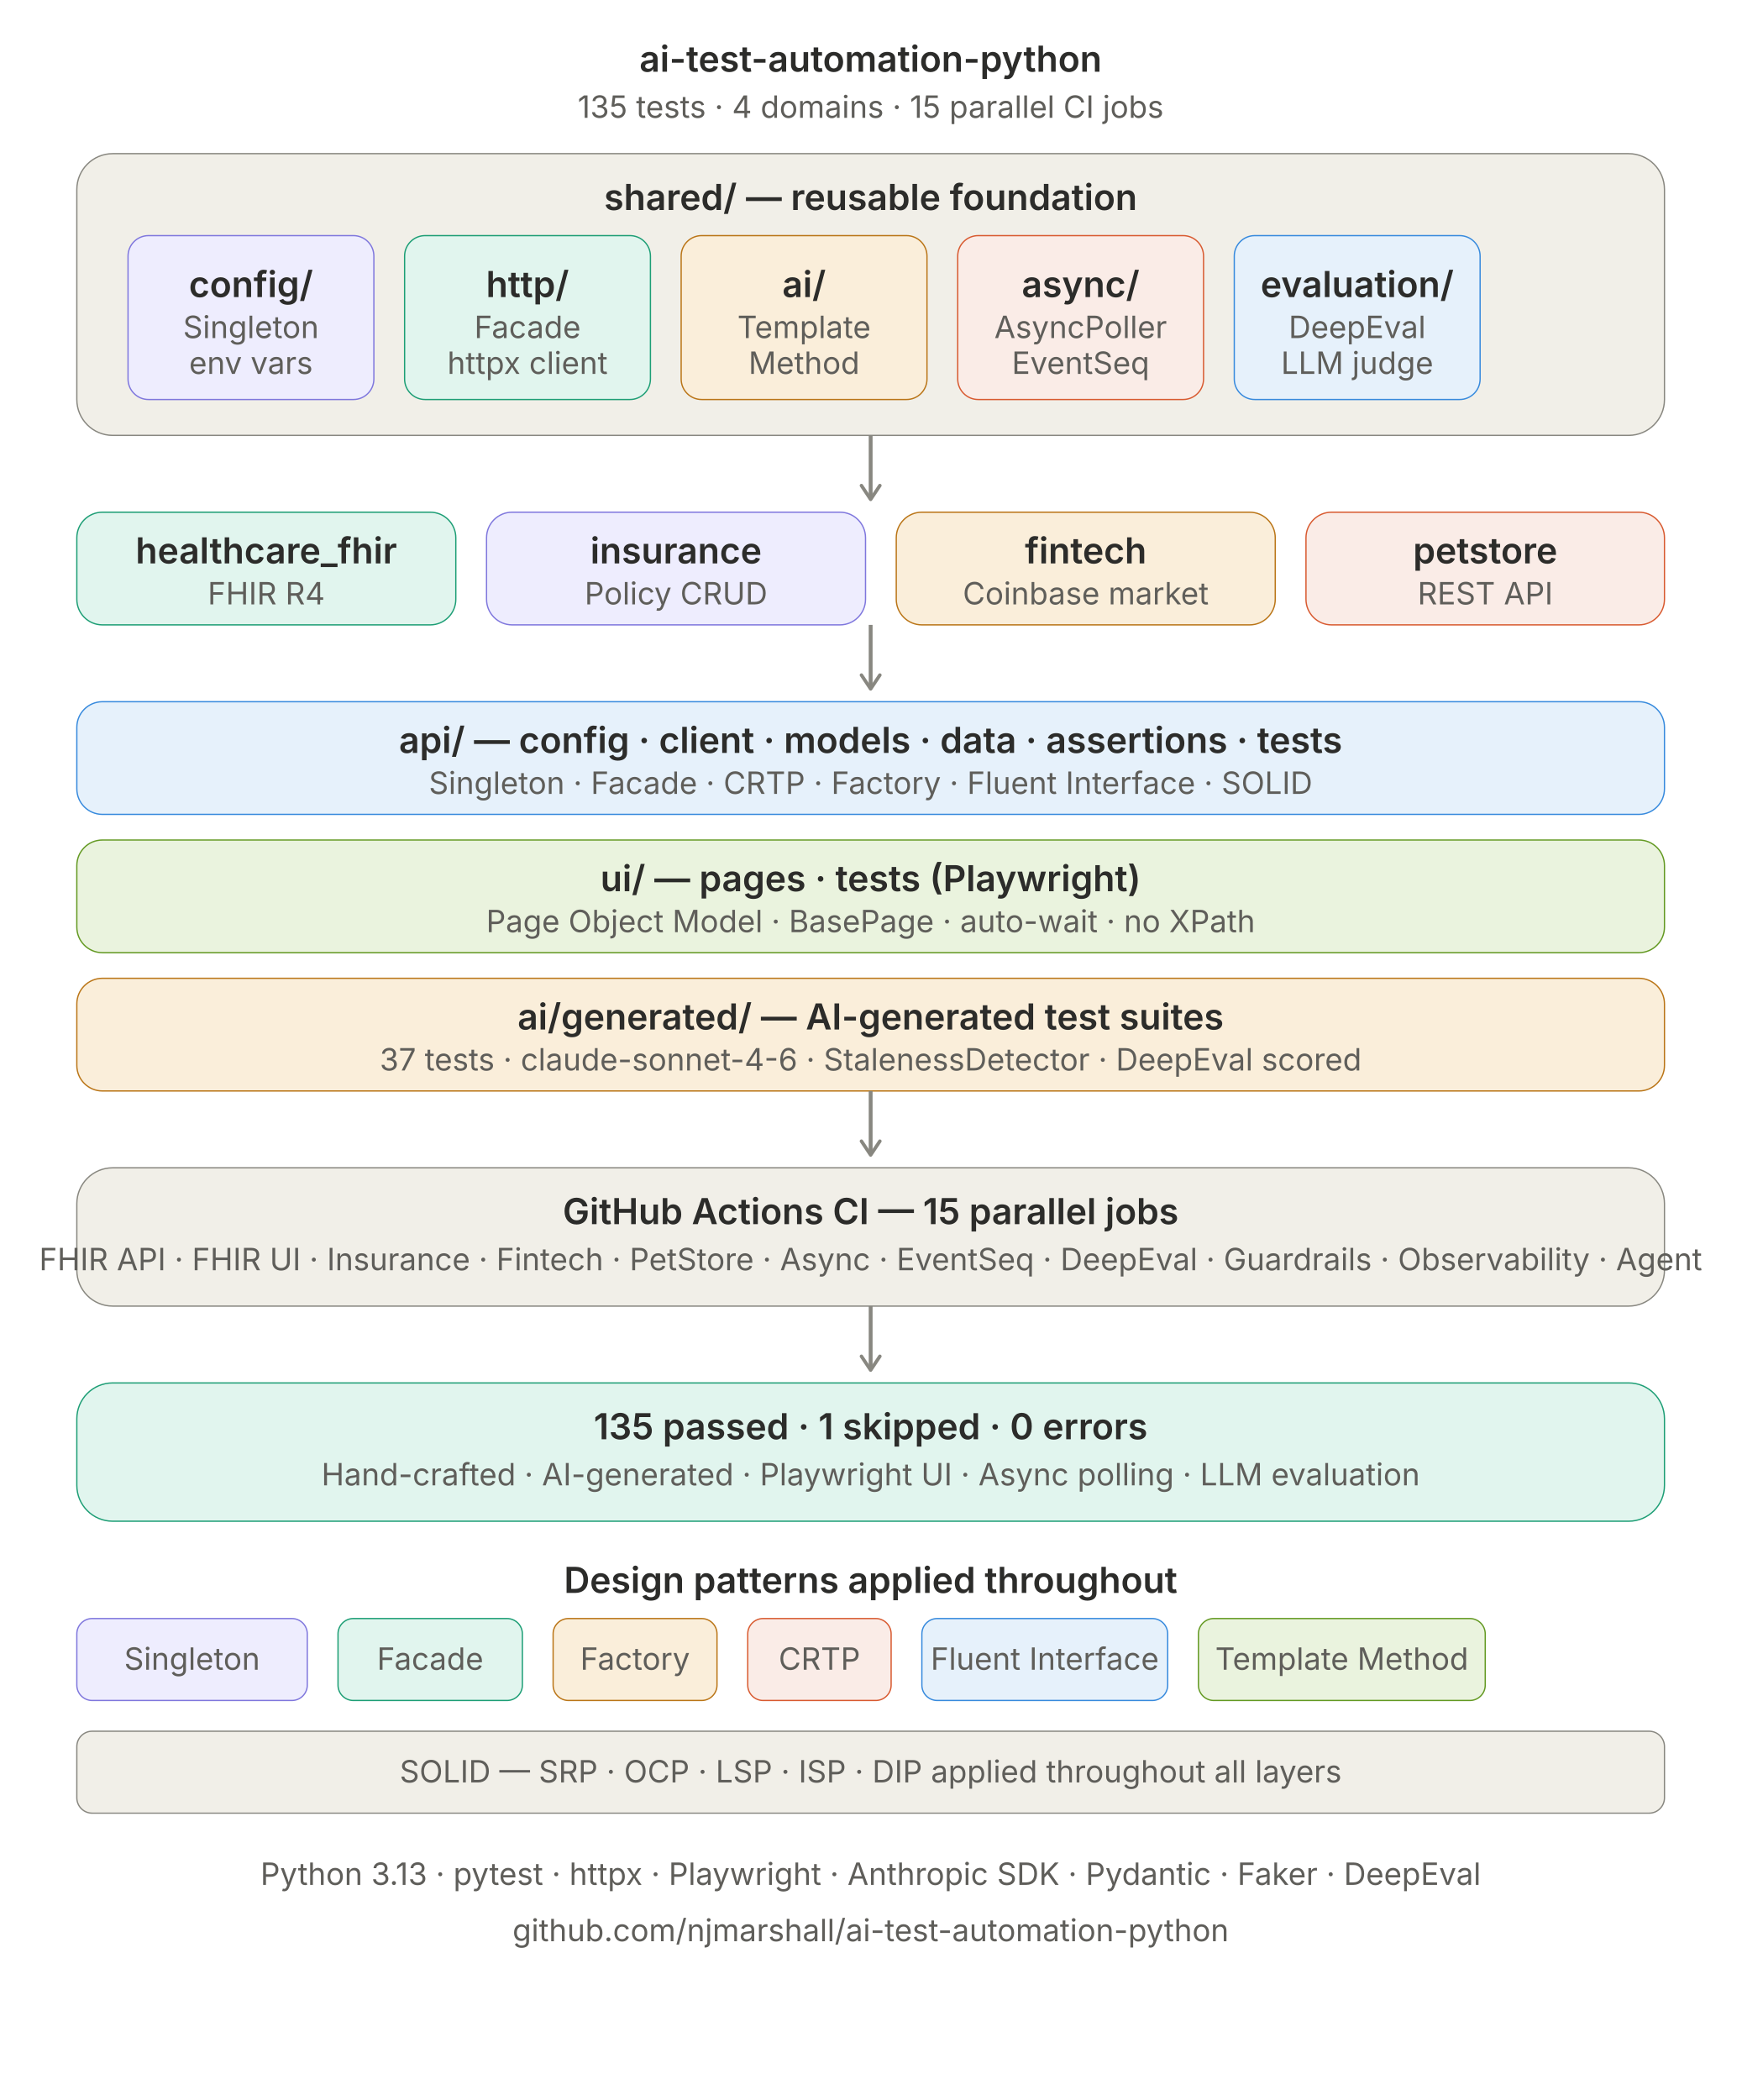
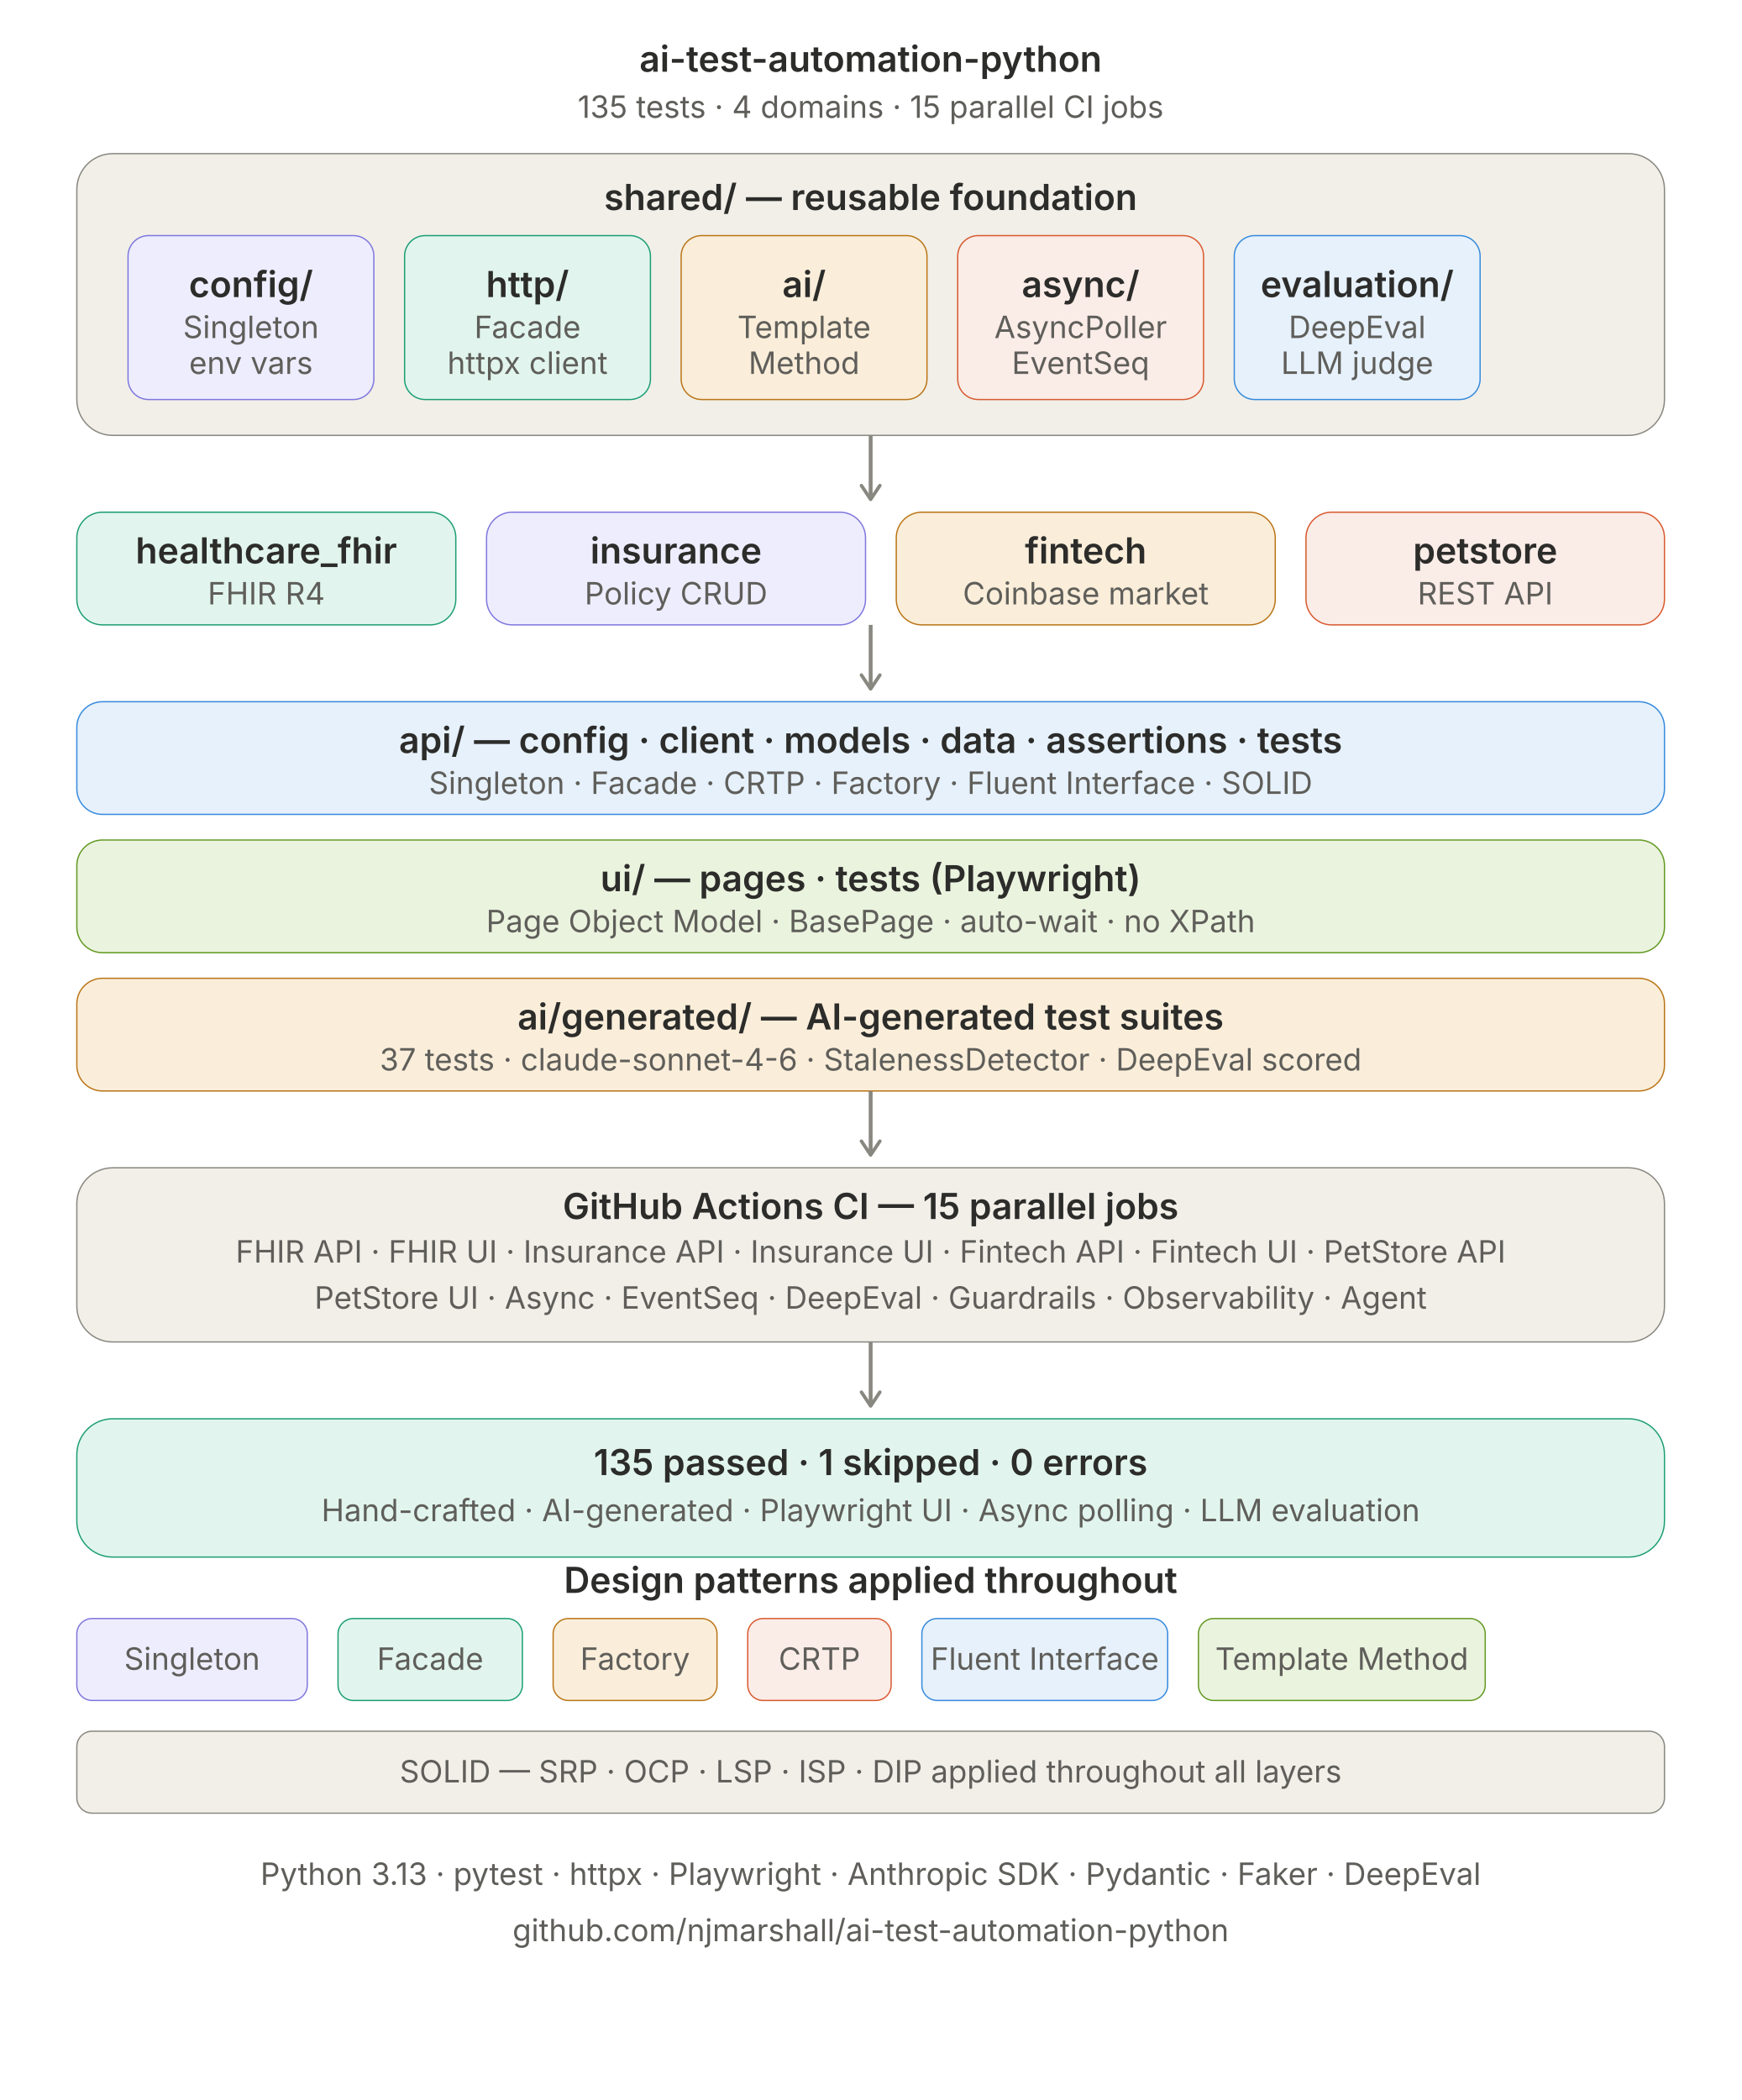
<svg xmlns="http://www.w3.org/2000/svg" width="100%" viewBox="0 0 680 820" role="img">
  <defs>
    <marker id="arrow" viewBox="0 0 10 10" refX="8" refY="5" markerWidth="6" markerHeight="6" orient="auto-start-reverse">
      <path d="M2 1L8 5L2 9" fill="none" stroke="#888780" stroke-width="1.5" stroke-linecap="round" stroke-linejoin="round" />
    </marker>
    <style>
      text { font-family: -apple-system, BlinkMacSystemFont, 'Segoe UI', sans-serif; fill: #2C2C2A; }
      .th { font-size: 14px; font-weight: 600; }
      .ts { font-size: 12px; font-weight: 400; fill: #5F5E5A; }
      .c-gray rect { fill: #F1EFE8; stroke: #888780; }
      .c-purple rect { fill: #EEEDFE; stroke: #7F77DD; }
      .c-teal rect { fill: #E1F5EE; stroke: #1D9E75; }
      .c-amber rect { fill: #FAEEDA; stroke: #BA7517; }
      .c-coral rect { fill: #FAECE7; stroke: #D85A30; }
      .c-blue rect { fill: #E6F1FB; stroke: #378ADD; }
      .c-green rect { fill: #EAF3DE; stroke: #639922; }
      .arr { stroke: #888780; stroke-width: 1.5; fill: none; }
    </style>
  </defs>
  <text class="th" x="340" y="28" text-anchor="middle" font-size="15">ai-test-automation-python</text>
  <text class="ts" x="340" y="46" text-anchor="middle">135 tests · 4 domains · 15 parallel CI jobs</text>
  <g class="c-gray">
    <rect x="30" y="60" width="620" height="110" rx="14" stroke-width="0.5" />
    <text class="th" x="340" y="82" text-anchor="middle">shared/ — reusable foundation</text>
  </g>
  <g class="c-purple">
    <rect x="50" y="92" width="96" height="64" rx="8" stroke-width="0.5" />
    <text class="th" x="98" y="116" text-anchor="middle">config/</text>
    <text class="ts" x="98" y="132" text-anchor="middle">Singleton</text>
    <text class="ts" x="98" y="146" text-anchor="middle">env vars</text>
  </g>
  <g class="c-teal">
    <rect x="158" y="92" width="96" height="64" rx="8" stroke-width="0.5" />
    <text class="th" x="206" y="116" text-anchor="middle">http/</text>
    <text class="ts" x="206" y="132" text-anchor="middle">Facade</text>
    <text class="ts" x="206" y="146" text-anchor="middle">httpx client</text>
  </g>
  <g class="c-amber">
    <rect x="266" y="92" width="96" height="64" rx="8" stroke-width="0.5" />
    <text class="th" x="314" y="116" text-anchor="middle">ai/</text>
    <text class="ts" x="314" y="132" text-anchor="middle">Template</text>
    <text class="ts" x="314" y="146" text-anchor="middle">Method</text>
  </g>
  <g class="c-coral">
    <rect x="374" y="92" width="96" height="64" rx="8" stroke-width="0.5" />
    <text class="th" x="422" y="116" text-anchor="middle">async/</text>
    <text class="ts" x="422" y="132" text-anchor="middle">AsyncPoller</text>
    <text class="ts" x="422" y="146" text-anchor="middle">EventSeq</text>
  </g>
  <g class="c-blue">
    <rect x="482" y="92" width="96" height="64" rx="8" stroke-width="0.5" />
    <text class="th" x="530" y="116" text-anchor="middle">evaluation/</text>
    <text class="ts" x="530" y="132" text-anchor="middle">DeepEval</text>
    <text class="ts" x="530" y="146" text-anchor="middle">LLM judge</text>
  </g>
  <line x1="340" y1="170" x2="340" y2="195" class="arr" marker-end="url(#arrow)" />
  <g class="c-teal">
    <rect x="30" y="200" width="148" height="44" rx="10" stroke-width="0.5" />
    <text class="th" x="104" y="220" text-anchor="middle">healthcare_fhir</text>
    <text class="ts" x="104" y="236" text-anchor="middle">FHIR R4</text>
  </g>
  <g class="c-purple">
    <rect x="190" y="200" width="148" height="44" rx="10" stroke-width="0.5" />
    <text class="th" x="264" y="220" text-anchor="middle">insurance</text>
    <text class="ts" x="264" y="236" text-anchor="middle">Policy CRUD</text>
  </g>
  <g class="c-amber">
    <rect x="350" y="200" width="148" height="44" rx="10" stroke-width="0.5" />
    <text class="th" x="424" y="220" text-anchor="middle">fintech</text>
    <text class="ts" x="424" y="236" text-anchor="middle">Coinbase market</text>
  </g>
  <g class="c-coral">
    <rect x="510" y="200" width="140" height="44" rx="10" stroke-width="0.5" />
    <text class="th" x="580" y="220" text-anchor="middle">petstore</text>
    <text class="ts" x="580" y="236" text-anchor="middle">REST API</text>
  </g>
  <line x1="340" y1="244" x2="340" y2="269" class="arr" marker-end="url(#arrow)" />
  <g class="c-blue">
    <rect x="30" y="274" width="620" height="44" rx="10" stroke-width="0.5" />
    <text class="th" x="340" y="294" text-anchor="middle">api/ — config · client · models · data · assertions · tests</text>
    <text class="ts" x="340" y="310" text-anchor="middle">Singleton · Facade · CRTP · Factory · Fluent Interface · SOLID</text>
  </g>
  <g class="c-green">
    <rect x="30" y="328" width="620" height="44" rx="10" stroke-width="0.5" />
    <text class="th" x="340" y="348" text-anchor="middle">ui/ — pages · tests (Playwright)</text>
    <text class="ts" x="340" y="364" text-anchor="middle">Page Object Model · BasePage · auto-wait · no XPath</text>
  </g>
  <g class="c-amber">
    <rect x="30" y="382" width="620" height="44" rx="10" stroke-width="0.5" />
    <text class="th" x="340" y="402" text-anchor="middle">ai/generated/ — AI-generated test suites</text>
    <text class="ts" x="340" y="418" text-anchor="middle">37 tests · claude-sonnet-4-6 · StalenessDetector · DeepEval scored</text>
  </g>
  <line x1="340" y1="426" x2="340" y2="451" class="arr" marker-end="url(#arrow)" />
  <g class="c-gray">
-     <rect x="30" y="456" width="620" height="54" rx="14" stroke-width="0.5" />
-     <text class="th" x="340" y="478" text-anchor="middle">GitHub Actions CI — 15 parallel jobs</text>
-     <text class="ts" x="340" y="496" text-anchor="middle">FHIR API · FHIR UI · Insurance · Fintech · PetStore · Async · EventSeq · DeepEval · Guardrails · Observability · Agent</text>
+     <rect x="30" y="456" width="620" height="68" rx="14" stroke-width="0.5" />
+     <text class="th" x="340" y="476" text-anchor="middle">GitHub Actions CI — 15 parallel jobs</text>
+     <text class="ts" x="340" y="493" text-anchor="middle">FHIR API · FHIR UI · Insurance API · Insurance UI · Fintech API · Fintech UI · PetStore API</text>
+     <text class="ts" x="340" y="511" text-anchor="middle">PetStore UI · Async · EventSeq · DeepEval · Guardrails · Observability · Agent</text>
  </g>
-   <line x1="340" y1="510" x2="340" y2="535" class="arr" marker-end="url(#arrow)" />
+   <line x1="340" y1="524" x2="340" y2="549" class="arr" marker-end="url(#arrow)" />
  <g class="c-teal">
-     <rect x="30" y="540" width="620" height="54" rx="14" stroke-width="0.5" />
-     <text class="th" x="340" y="562" text-anchor="middle">135 passed · 1 skipped · 0 errors</text>
-     <text class="ts" x="340" y="580" text-anchor="middle">Hand-crafted · AI-generated · Playwright UI · Async polling · LLM evaluation</text>
+     <rect x="30" y="554" width="620" height="54" rx="14" stroke-width="0.5" />
+     <text class="th" x="340" y="576" text-anchor="middle">135 passed · 1 skipped · 0 errors</text>
+     <text class="ts" x="340" y="594" text-anchor="middle">Hand-crafted · AI-generated · Playwright UI · Async polling · LLM evaluation</text>
  </g>
  <text class="th" x="340" y="622" text-anchor="middle">Design patterns applied throughout</text>
  <g class="c-purple">
    <rect x="30" y="632" width="90" height="32" rx="6" stroke-width="0.5" />
    <text class="ts" x="75" y="652" text-anchor="middle">Singleton</text>
  </g>
  <g class="c-teal">
    <rect x="132" y="632" width="72" height="32" rx="6" stroke-width="0.5" />
    <text class="ts" x="168" y="652" text-anchor="middle">Facade</text>
  </g>
  <g class="c-amber">
    <rect x="216" y="632" width="64" height="32" rx="6" stroke-width="0.5" />
    <text class="ts" x="248" y="652" text-anchor="middle">Factory</text>
  </g>
  <g class="c-coral">
    <rect x="292" y="632" width="56" height="32" rx="6" stroke-width="0.5" />
    <text class="ts" x="320" y="652" text-anchor="middle">CRTP</text>
  </g>
  <g class="c-blue">
    <rect x="360" y="632" width="96" height="32" rx="6" stroke-width="0.5" />
    <text class="ts" x="408" y="652" text-anchor="middle">Fluent Interface</text>
  </g>
  <g class="c-green">
    <rect x="468" y="632" width="112" height="32" rx="6" stroke-width="0.5" />
    <text class="ts" x="524" y="652" text-anchor="middle">Template Method</text>
  </g>
  <g class="c-gray">
    <rect x="30" y="676" width="620" height="32" rx="6" stroke-width="0.5" />
    <text class="ts" x="340" y="696" text-anchor="middle">SOLID — SRP · OCP · LSP · ISP · DIP applied throughout all layers</text>
  </g>
  <text class="ts" x="340" y="736" text-anchor="middle">Python 3.13 · pytest · httpx · Playwright · Anthropic SDK · Pydantic · Faker · DeepEval</text>
  <text class="ts" x="340" y="758" text-anchor="middle">github.com/njmarshall/ai-test-automation-python</text>
</svg>
